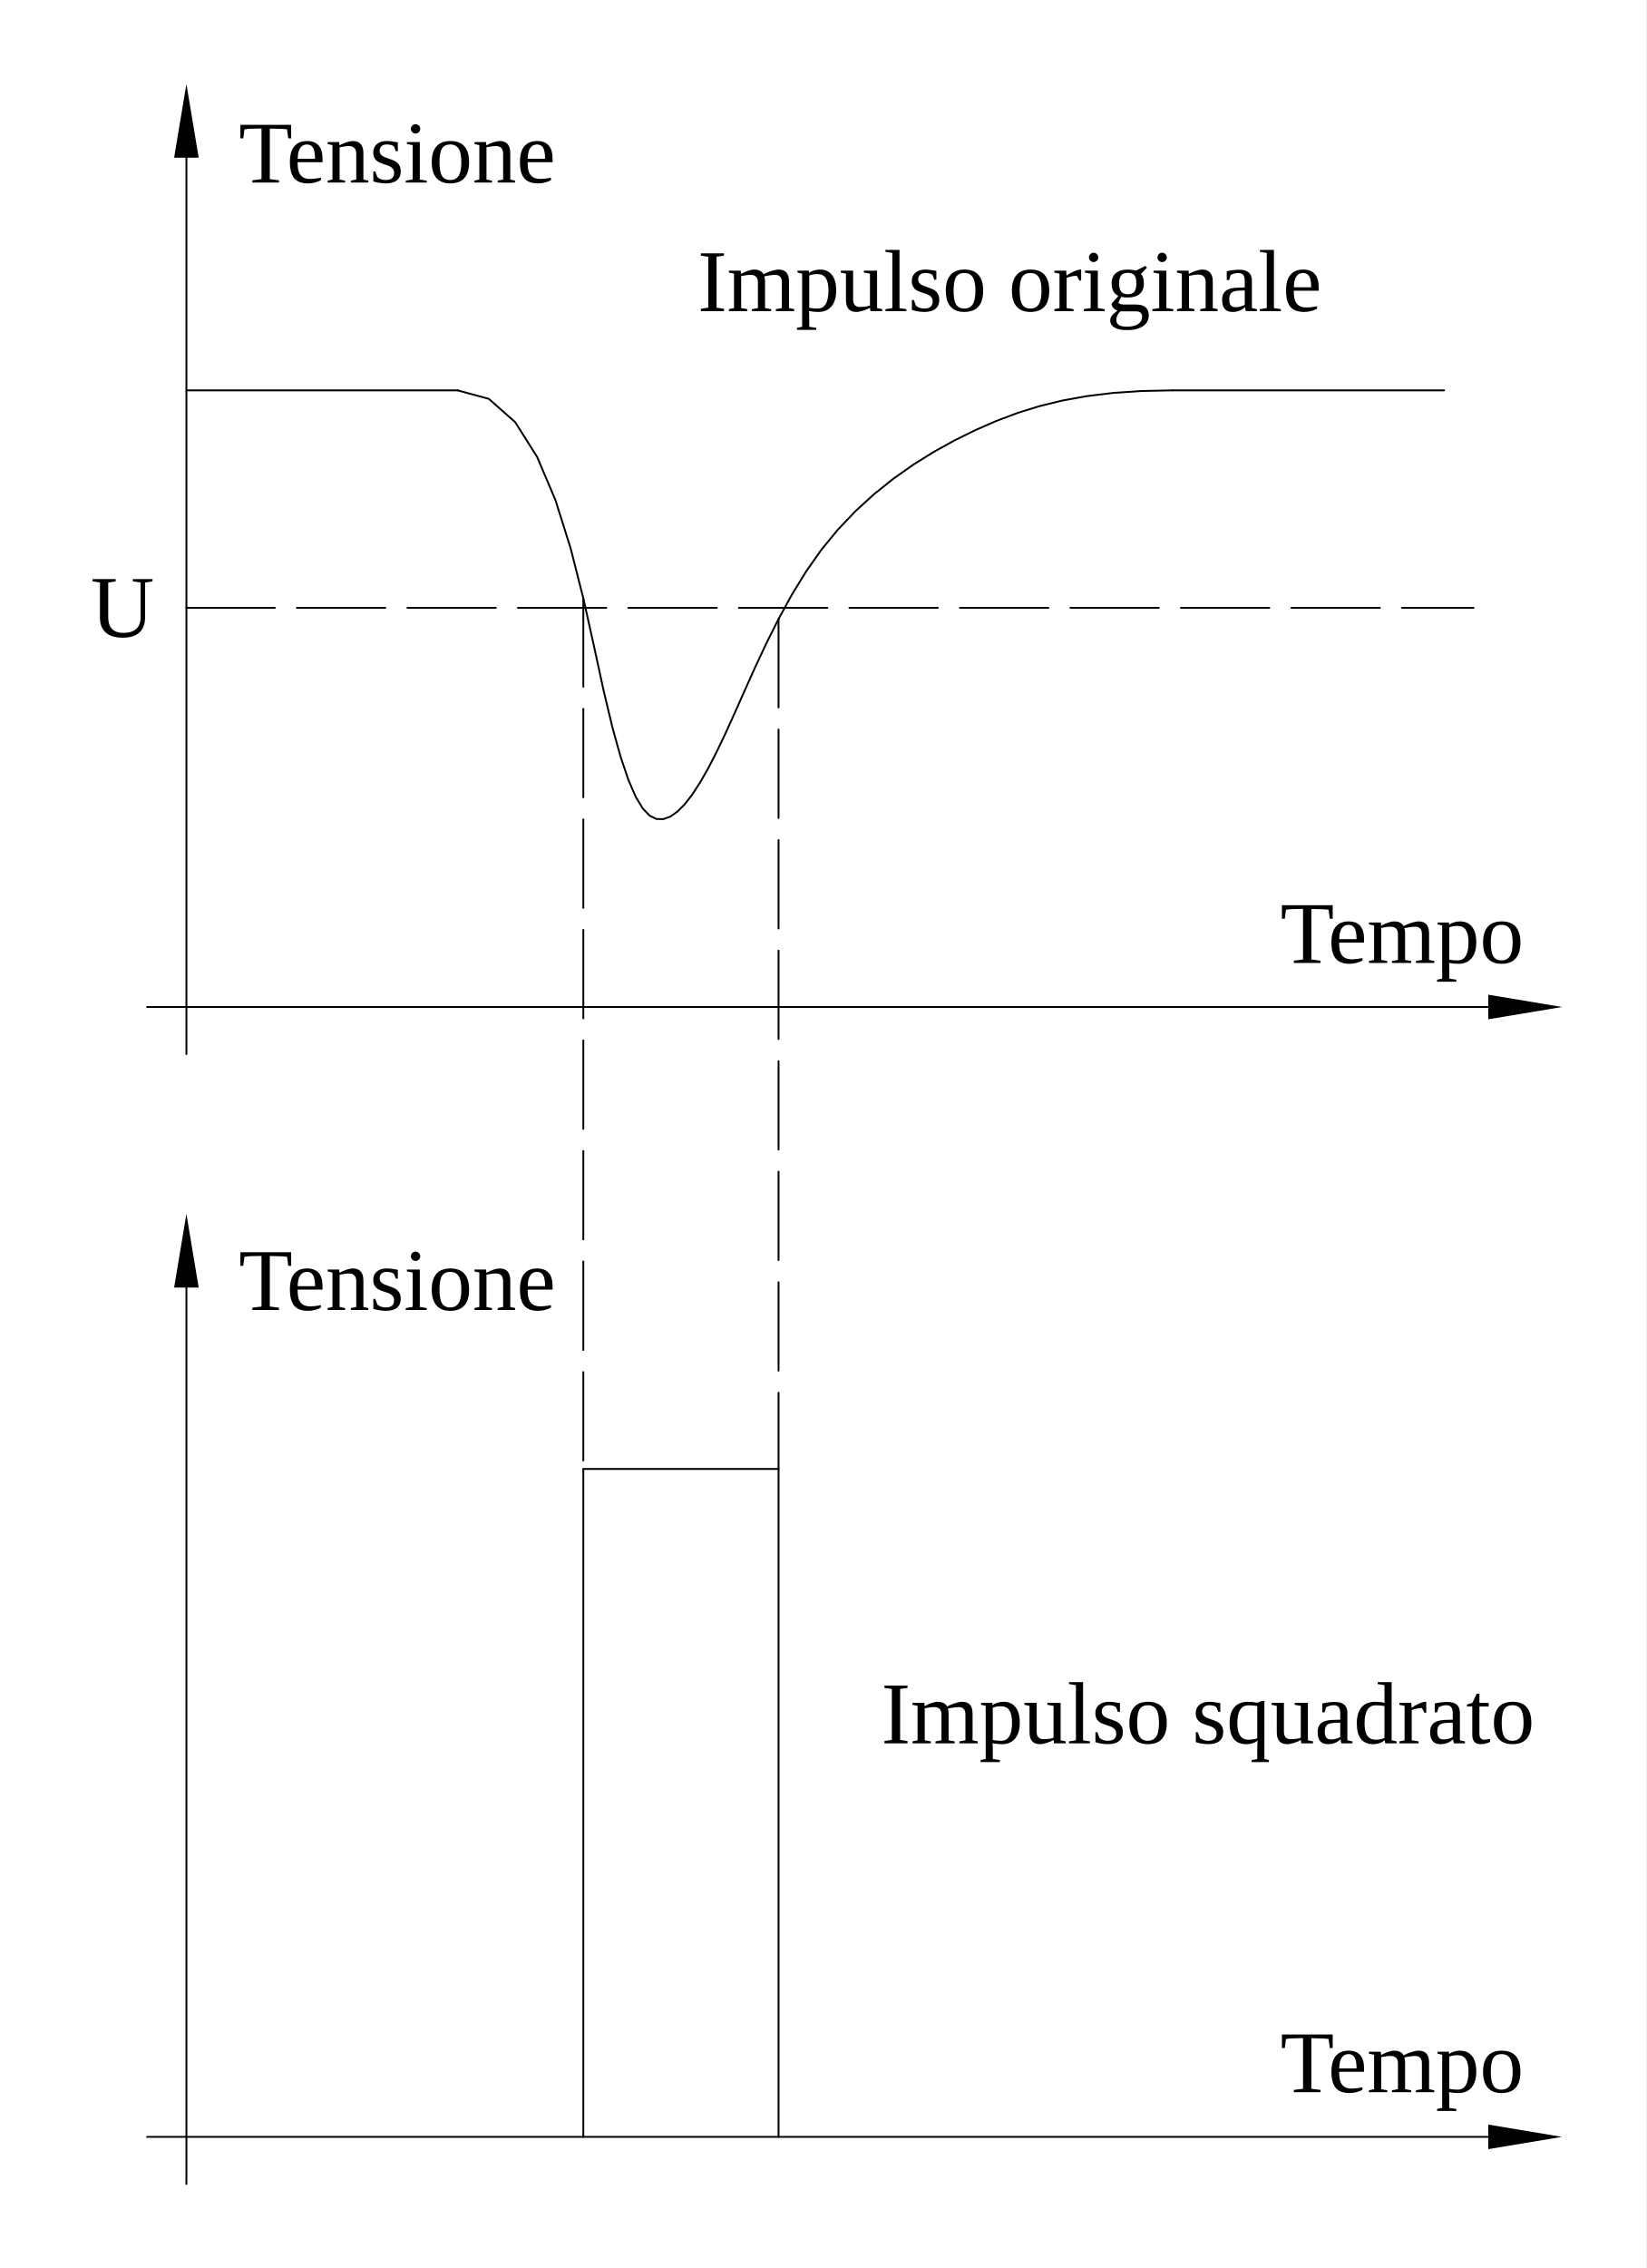
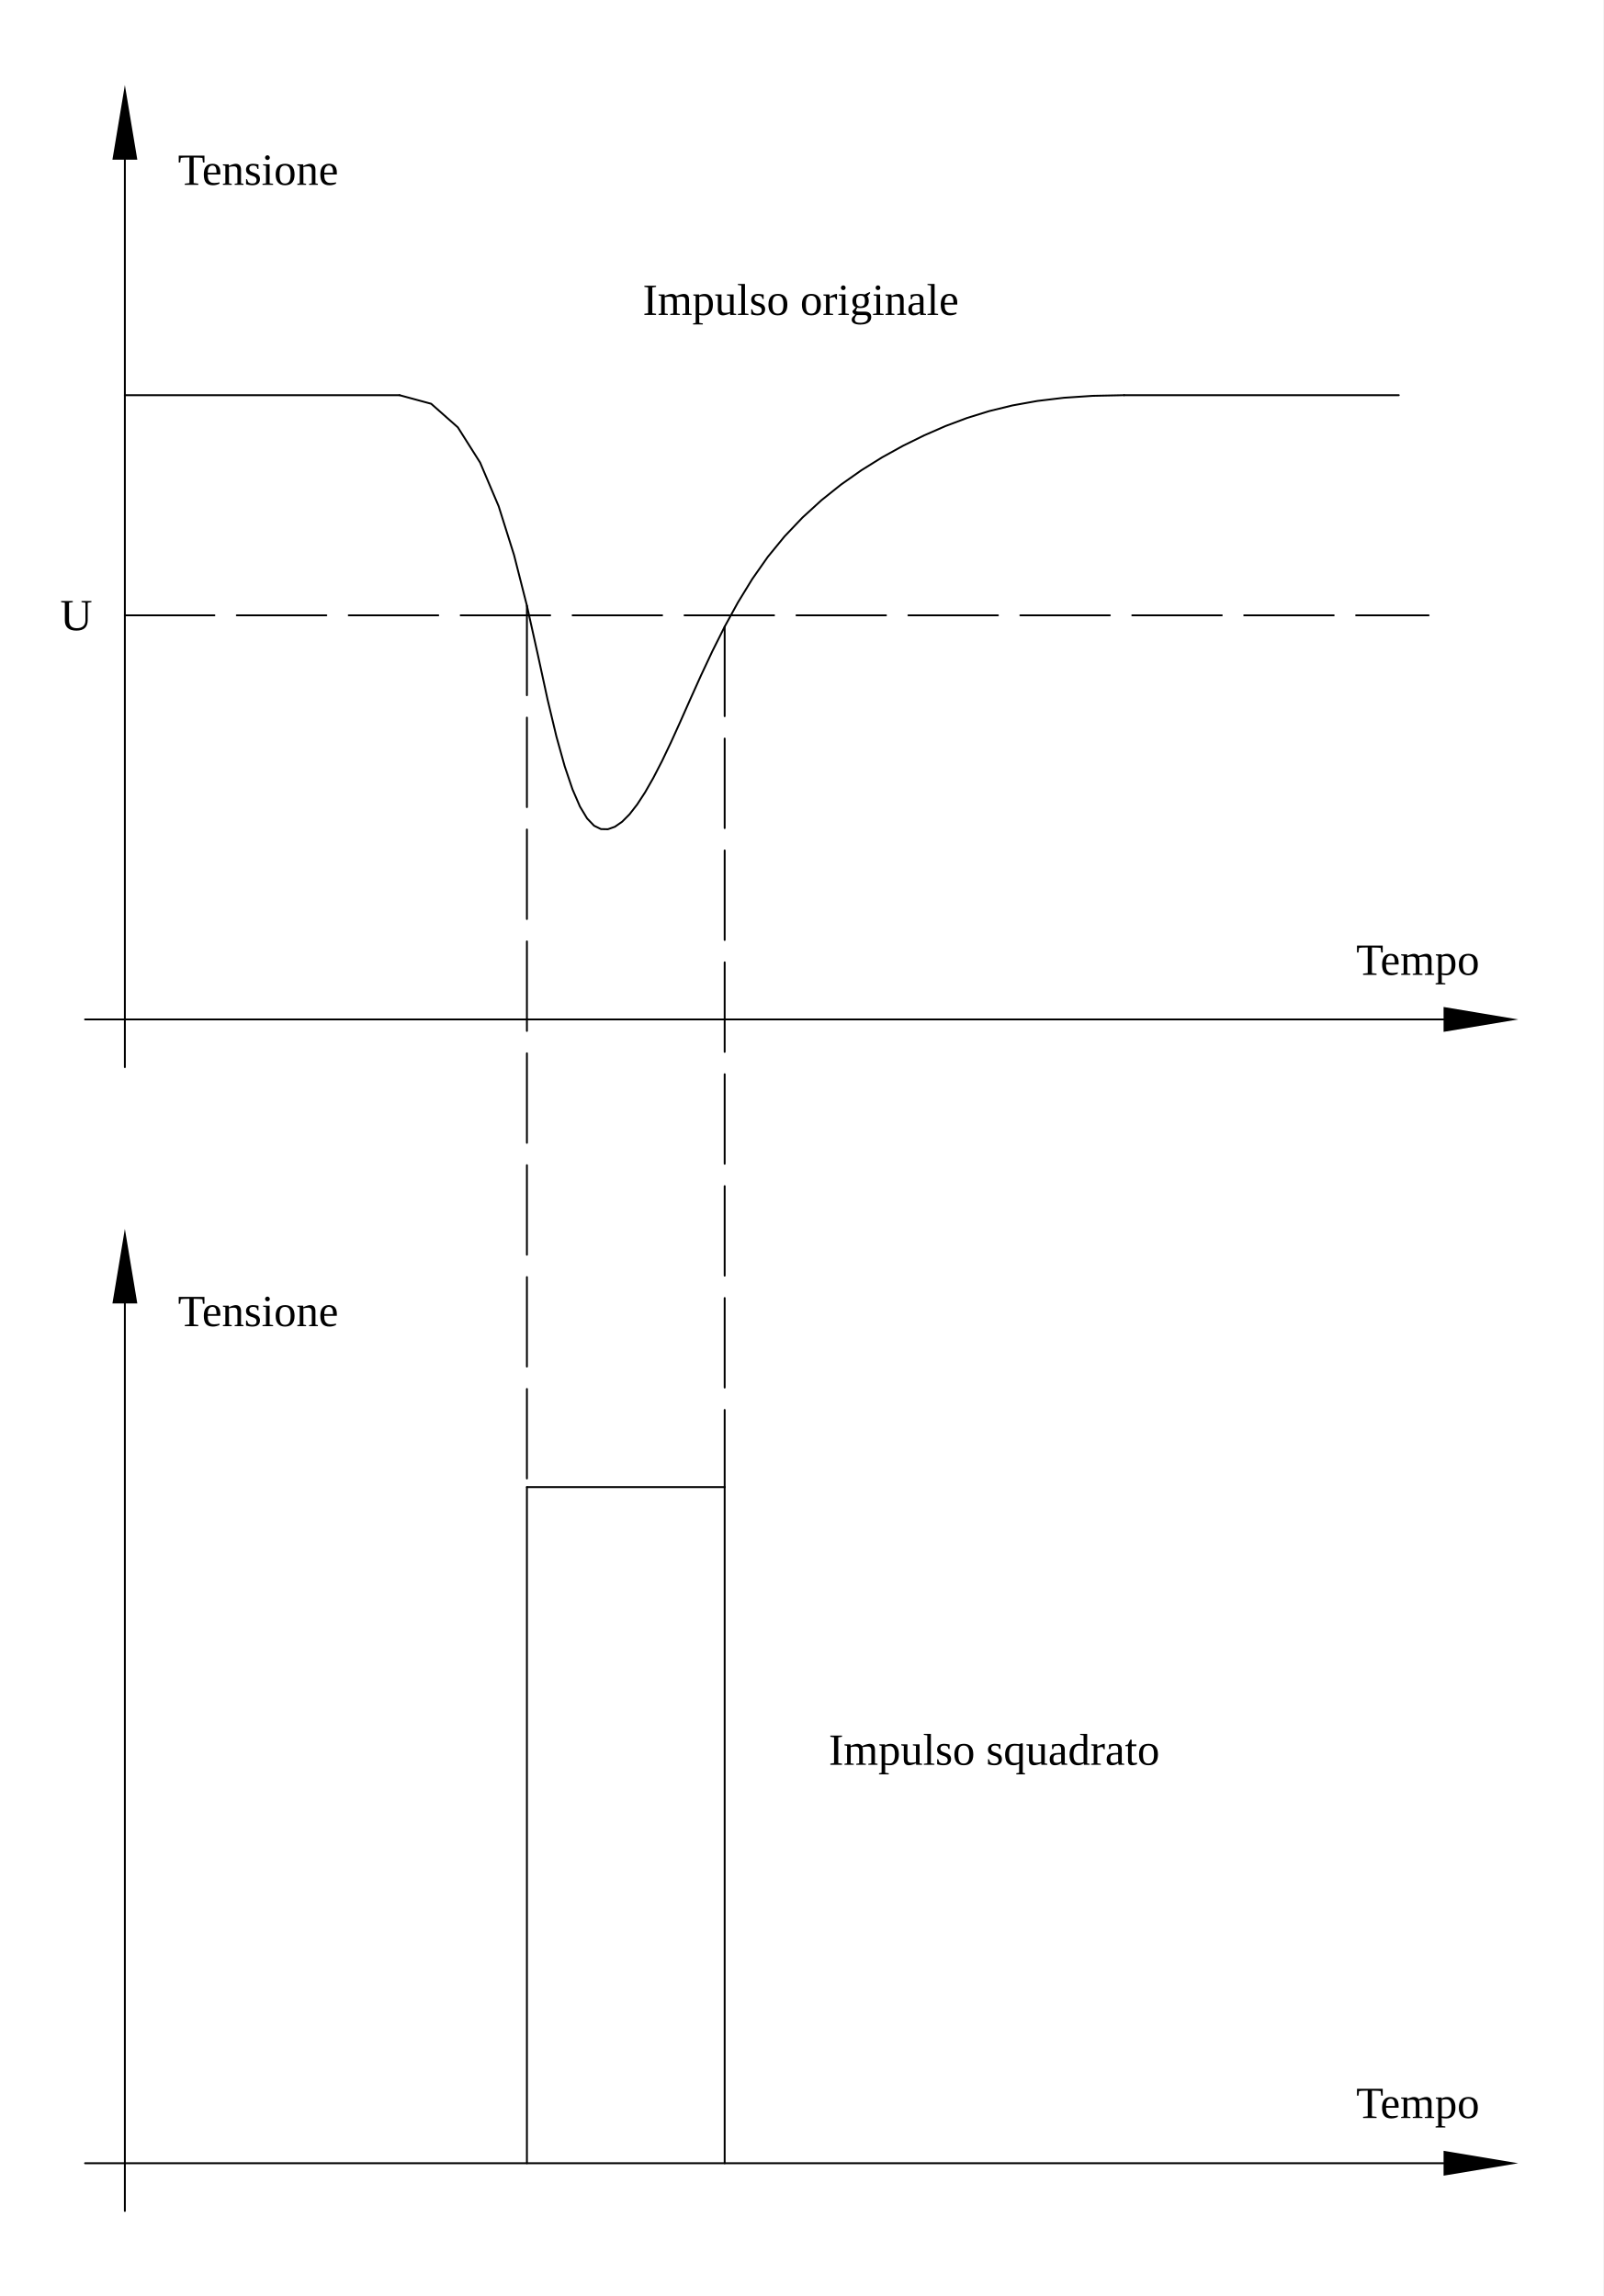
- <svg xmlns="http://www.w3.org/2000/svg" width="208.0mm" height="286.5mm" viewBox="-40000 405291 448282 617583">
+ <svg xmlns="http://www.w3.org/2000/svg" width="200.0mm" height="286.5mm" viewBox="-22847 405291 431129 617583">
  <defs>
    <style>.C1 {stroke: none; stroke-width: none; stroke-opacity: 1.000; fill: #000000; fill-opacity: 1.000;}</style>
    <style>.C2 {stroke: #000000; stroke-width: 502; stroke-opacity: 1.000; fill: none; fill-opacity: 1.000;}</style>
  </defs>
-   <rect fill="#ffffff" x="-40000" y="405291" width="448282" height="617583" fill-opacity="1.0" />
+   <rect fill="#ffffff" x="-22847" y="405291" width="431129" height="617583" fill-opacity="1.0" />
  <g stroke-linecap="round" stroke-linejoin="round">
    <path d="M 84596 511586 l 0 0 l 8508 2309 l 7168 6339 l 5993 9485 l 4983 11747 l 4138 13125 l 3459 13620 l 2944 13232 l 2595 11960 l 2388 9982 l 2231 8010 l 2102 6222 l 1999 4618 l 1924 3197 l 1876 1961 l 1855 908 l 1861 39 l 1892 -674 l 1936 -1345 l 1990 -2001 l 2055 -2642 l 2130 -3269 l 2216 -3881 l 2312 -4478 l 2419 -5061 l 2539 -5610 l 2685 -6049 l 2861 -6358 l 3066 -6537 l 3300 -6588 l 3563 -6508 l 3856 -6299 l 4178 -5961 l 4517 -5518 l 4822 -5070 l 5081 -4642 l 5295 -4233 l 5462 -3845 l 5583 -3476 l 5658 -3127 l 5688 -2798 l 5696 -2485 l 5781 -2171 l 5970 -1851 l 6260 -1526 l 6653 -1196 l 7149 -861 l 7747 -520 l 8447 -175" class="C2" />
    <path d="M 365342 679497 l -365316 0" class="C2" />
    <path d="M 10731 448230 l -0 244101" class="C2" />
    <path d="M 10731 511586 l 73865 0" class="C2" />
    <path d="M 7387 448230 l 6689 0 -3344 -20066 Z" class="C1" />
    <path d="M 365342 676153 l 0 6689 20066 -3344 Z" class="C1" />
    <path d="M 279428 511586 l 73865 -0" class="C2" />
    <path d="M 10731 755899 l -0 244101" class="C2" />
    <path d="M 7387 755899 l 6689 0 -3344 -20066 Z" class="C1" />
    <path d="M 365342 987166 l -365316 0" class="C2" />
    <path d="M 365342 983822 l 0 6689 20066 -3344 Z" class="C1" />
    <path d="M 10731 570803 l 24079 0 m 6020 0 l 24079 0 m 6020 0 l 24079 0 m 6020 0 l 24079 0 m 6020 0 l 24079 0 m 6020 0 l 24079 0 m 6020 0 l 24079 0 m 6020 0 l 24079 0 m 6020 0 l 24079 0 m 6020 0 l 24079 0 m 6020 0 l 24079 0 m 6020 0 l 19495 0" class="C2" />
    <path d="M 118844 568211 l 0 24079 m 0 6020 l 0 24079 m 0 6020 l 0 24079 m 0 6020 l 0 24079 m 0 6020 l 0 24079 m 0 6020 l 0 24079 m 0 6020 l 0 24079 m 0 6020 l 0 24079" class="C2" />
    <path d="M 172020 573847 l 0 24079 m 0 6020 l 0 24079 m 0 6020 l 0 24079 m 0 6020 l 0 24079 m 0 6020 l 0 24079 m 0 6020 l 0 24079 m 0 6020 l 0 24079 m 0 6020 l 0 20757" class="C2" />
    <path d="M 118844 805296 l 53176 0" class="C2" />
    <path d="M 118844 805296 l 0 181870" class="C2" />
    <path d="M 172020 805296 l 0 181870" class="C2" />
  </g>
-   <text transform="translate(25000 455000) scale(4)" font-family="'Times New Roman', Times, serif" font-size="6000" text-anchor="start" fill="#000000">Tensione</text>
-   <text transform="translate(2000 578700) scale(4)" font-family="'Times New Roman', Times, serif" font-size="6000" text-anchor="end" fill="#000000">U</text>
-   <text transform="translate(375000 667500) scale(4)" font-family="'Times New Roman', Times, serif" font-size="6000" text-anchor="end" fill="#000000">Tempo</text>
-   <text transform="translate(150000 490000) scale(4)" font-family="'Times New Roman', Times, serif" font-size="6000" text-anchor="start" fill="#000000">Impulso originale</text>
-   <text transform="translate(25000 762000) scale(4)" font-family="'Times New Roman', Times, serif" font-size="6000" text-anchor="start" fill="#000000">Tensione</text>
-   <text transform="translate(375000 975000) scale(4)" font-family="'Times New Roman', Times, serif" font-size="6000" text-anchor="end" fill="#000000">Tempo</text>
-   <text transform="translate(200000 880000) scale(4)" font-family="'Times New Roman', Times, serif" font-size="6000" text-anchor="start" fill="#000000">Impulso squadrato</text>
+   <text transform="translate(25000 455000) scale(2)" font-family="'Times New Roman', Times, serif" font-size="6000" text-anchor="start" fill="#000000">Tensione</text>
+   <text transform="translate(2000 574800) scale(2)" font-family="'Times New Roman', Times, serif" font-size="6000" text-anchor="end" fill="#000000">U</text>
+   <text transform="translate(375000 667500) scale(2)" font-family="'Times New Roman', Times, serif" font-size="6000" text-anchor="end" fill="#000000">Tempo</text>
+   <text transform="translate(150000 490000) scale(2)" font-family="'Times New Roman', Times, serif" font-size="6000" text-anchor="start" fill="#000000">Impulso originale</text>
+   <text transform="translate(25000 762000) scale(2)" font-family="'Times New Roman', Times, serif" font-size="6000" text-anchor="start" fill="#000000">Tensione</text>
+   <text transform="translate(375000 975000) scale(2)" font-family="'Times New Roman', Times, serif" font-size="6000" text-anchor="end" fill="#000000">Tempo</text>
+   <text transform="translate(200000 880000) scale(2)" font-family="'Times New Roman', Times, serif" font-size="6000" text-anchor="start" fill="#000000">Impulso squadrato</text>
</svg>
